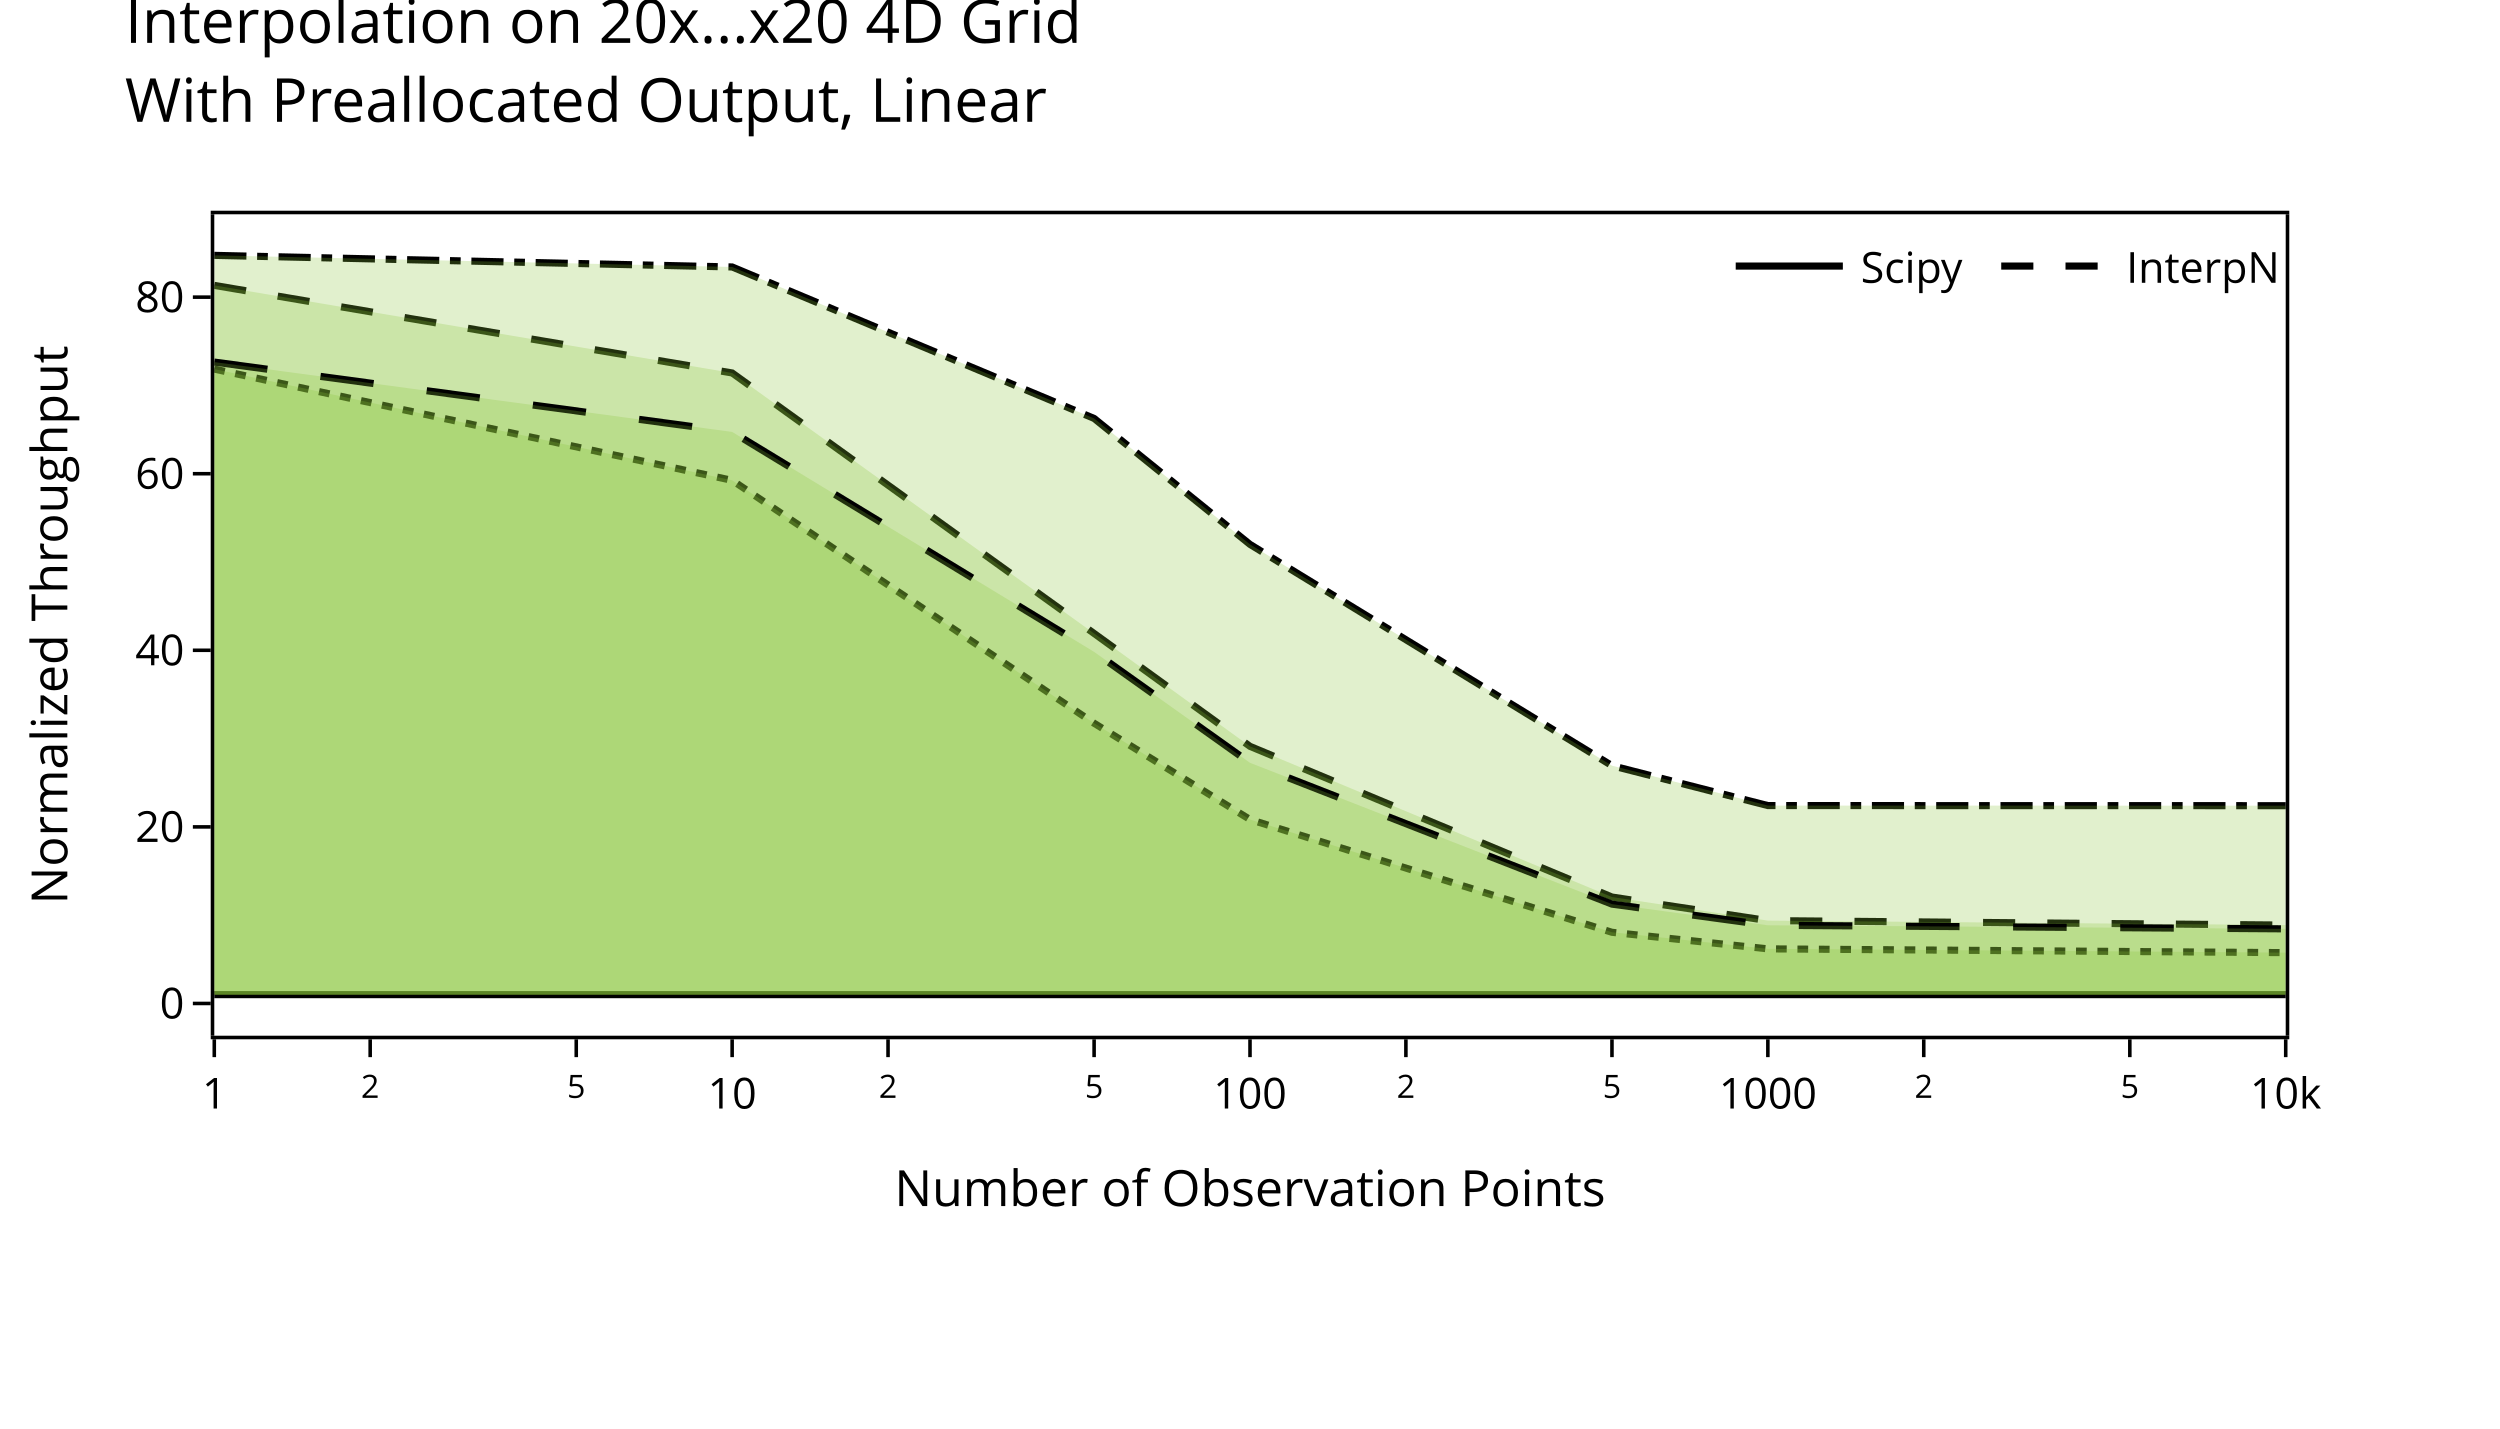
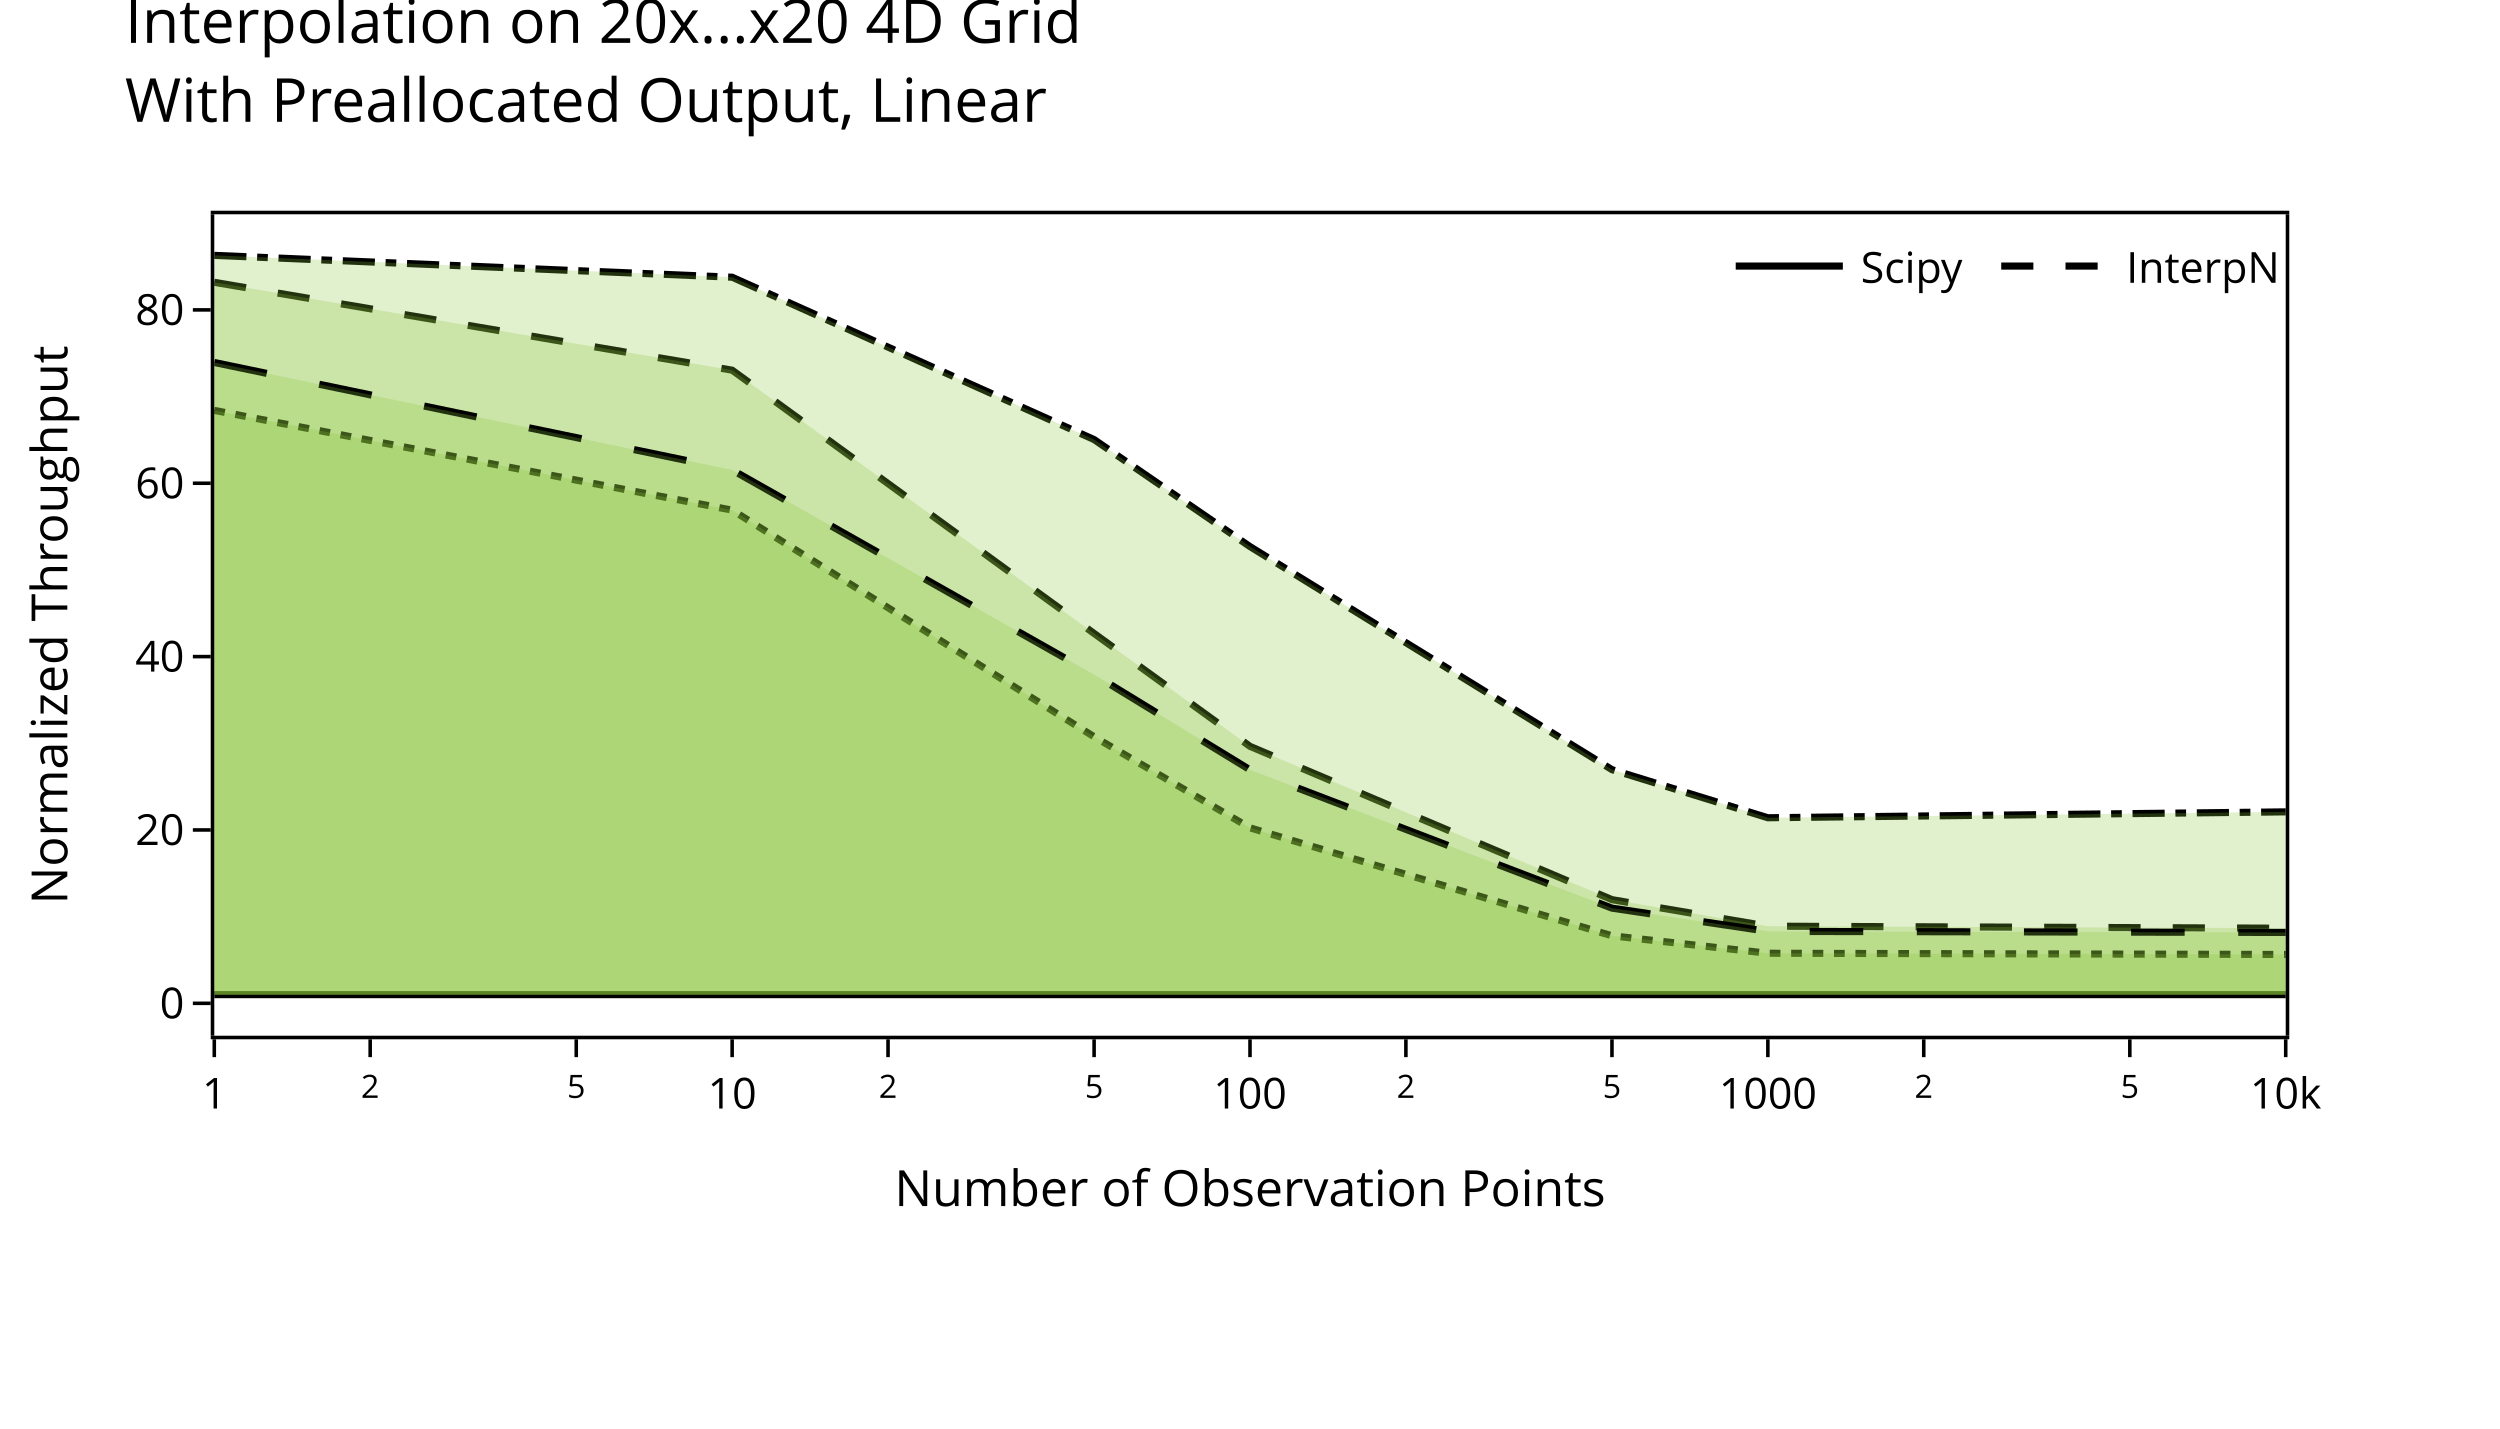
<svg xmlns="http://www.w3.org/2000/svg" class="main-svg" width="700" height="400" style="" viewBox="0 0 700 400">
  <rect x="0" y="0" width="700" height="400" style="fill: rgb(0, 0, 0); fill-opacity: 0;" />
-   <defs id="defs-6e006f">
+   <defs id="defs-593ff7">
    <g class="clips">
-       <clipPath id="clip6e006fxyplot" class="plotclip">
+       <clipPath id="clip593ff7xyplot" class="plotclip">
        <rect width="580" height="230" />
      </clipPath>
-       <clipPath class="axesclip" id="clip6e006fx">
+       <clipPath class="axesclip" id="clip593ff7x">
        <rect x="60" y="0" width="580" height="400" />
      </clipPath>
-       <clipPath class="axesclip" id="clip6e006fy">
+       <clipPath class="axesclip" id="clip593ff7y">
        <rect x="0" y="60" width="700" height="230" />
      </clipPath>
-       <clipPath class="axesclip" id="clip6e006fxy">
+       <clipPath class="axesclip" id="clip593ff7xy">
        <rect x="60" y="60" width="580" height="230" />
      </clipPath>
    </g>
    <g class="gradients" />
    <g class="patterns" />
  </defs>
  <g class="bglayer">
    <rect class="bg" x="60" y="60" width="580" height="230" style="fill: rgb(0, 0, 0); fill-opacity: 0; stroke-width: 0;" />
  </g>
  <g class="layer-below">
    <g class="imagelayer" />
    <g class="shapelayer" />
  </g>
  <g class="cartesianlayer">
    <g class="subplot xy">
      <g class="layer-subplot">
        <g class="shapelayer" />
        <g class="imagelayer" />
      </g>
      <g class="minor-gridlayer">
        <g class="x" />
        <g class="y" />
      </g>
      <g class="gridlayer">
        <g class="x" />
        <g class="y" />
      </g>
      <g class="zerolinelayer" />
      <g class="layer-between">
        <g class="shapelayer" />
        <g class="imagelayer" />
      </g>
      <path class="xlines-below" />
      <path class="ylines-below" />
      <g class="overlines-below" />
      <g class="xaxislayer-below" />
      <g class="yaxislayer-below" />
      <g class="overaxes-below" />
      <g class="overplot">
-         <g class="xy" transform="translate(60,60)" clip-path="url(#clip6e006fxyplot)">
+         <g class="xy" transform="translate(60,60)" clip-path="url(#clip593ff7xyplot)">
          <g class="scatterlayer mlayer">
-             <g class="trace scatter trace7b7eef" style="stroke-miterlimit: 2; opacity: 1;">
+             <g class="trace scatter trace454a56" style="stroke-miterlimit: 2; opacity: 1;">
              <g class="fills" />
              <g class="errorbars" />
              <g class="lines">
                <path class="js-line" d="M0,218.5L580,218.5" style="vector-effect: none; fill: none; stroke: rgb(0, 0, 0); stroke-opacity: 1; stroke-width: 2px; opacity: 1;" />
              </g>
              <g class="points" />
              <g class="text" />
            </g>
-             <g class="trace scatter tracebf49cd" style="stroke-miterlimit: 2; opacity: 1;">
-               <g class="fills" />
-               <g class="errorbars" />
-               <g class="lines">
-                 <path class="js-line" d="M0,19.91L145,44.43L246.35,117.37L290,148.98L391.35,191.17L435,197.77L580,199.02" style="vector-effect: none; fill: none; stroke: rgb(0, 0, 0); stroke-opacity: 1; stroke-dasharray: 9px, 9px; stroke-width: 2px; opacity: 1;" />
-               </g>
-               <g class="points" />
-               <g class="text" />
-             </g>
-             <g class="trace scatter trace0bd07e" style="stroke-miterlimit: 2; opacity: 1;">
+             <g class="trace scatter tracecf3992" style="stroke-miterlimit: 2; opacity: 1;">
+               <g class="fills" />
+               <g class="errorbars" />
+               <g class="lines">
+                 <path class="js-line" d="M0,19.05L145,43.65L246.35,117.37L290,148.98L391.35,191.9L435,199.33L580,199.9" style="vector-effect: none; fill: none; stroke: rgb(0, 0, 0); stroke-opacity: 1; stroke-dasharray: 9px, 9px; stroke-width: 2px; opacity: 1;" />
+               </g>
+               <g class="points" />
+               <g class="text" />
+             </g>
+             <g class="trace scatter trace2517bc" style="stroke-miterlimit: 2; opacity: 1;">
              <g class="fills">
                <g>
-                   <path class="js-fill" d="M0,19.91L145,44.43L246.35,117.37L290,148.98L391.35,191.17L435,197.77L580,199.02L580,218.5L435,218.5L0,218.5Z" style="fill: rgb(139, 196, 59); fill-opacity: 0.25; stroke-width: 0;" />
+                   <path class="js-fill" d="M0,19.05L145,43.65L246.35,117.37L290,148.98L391.35,191.9L435,199.33L580,199.9L580,218.5L435,218.5L0,218.5Z" style="fill: rgb(139, 196, 59); fill-opacity: 0.25; stroke-width: 0;" />
                </g>
              </g>
              <g class="errorbars" />
              <g class="lines">
-                 <path class="js-line" d="M0,19.91L145,44.43L246.35,117.37L290,148.98L391.35,191.17L435,197.77L580,199.02L580,218.5L435,218.5L0,218.5" style="vector-effect: none; fill: none; stroke: rgb(0, 204, 150); stroke-opacity: 1; stroke-width: 0px; opacity: 1;" />
-               </g>
-               <g class="points" />
-               <g class="text" />
-             </g>
-             <g class="trace scatter tracec8c705" style="stroke-miterlimit: 2; opacity: 1;">
-               <g class="fills" />
-               <g class="errorbars" />
-               <g class="lines">
-                 <path class="js-line" d="M0,43.35L145,74.5L246.35,142.51L290,169.47L391.35,201.04L435,205.68L580,206.74" style="vector-effect: none; fill: none; stroke: rgb(0, 0, 0); stroke-opacity: 1; stroke-dasharray: 3px, 3px; stroke-width: 2px; opacity: 1;" />
-               </g>
-               <g class="points" />
-               <g class="text" />
-             </g>
-             <g class="trace scatter tracebb32d5" style="stroke-miterlimit: 2; opacity: 1;">
+                 <path class="js-line" d="M0,19.05L145,43.65L246.35,117.37L290,148.98L391.35,191.9L435,199.33L580,199.9L580,218.5L435,218.5L0,218.5" style="vector-effect: none; fill: none; stroke: rgb(0, 204, 150); stroke-opacity: 1; stroke-width: 0px; opacity: 1;" />
+               </g>
+               <g class="points" />
+               <g class="text" />
+             </g>
+             <g class="trace scatter trace2ee576" style="stroke-miterlimit: 2; opacity: 1;">
+               <g class="fills" />
+               <g class="errorbars" />
+               <g class="lines">
+                 <path class="js-line" d="M0,54.91L145,82.84L246.35,146.3L290,171.8L391.35,202.02L435,206.91L580,207.25" style="vector-effect: none; fill: none; stroke: rgb(0, 0, 0); stroke-opacity: 1; stroke-dasharray: 3px, 3px; stroke-width: 2px; opacity: 1;" />
+               </g>
+               <g class="points" />
+               <g class="text" />
+             </g>
+             <g class="trace scatter traceae0af3" style="stroke-miterlimit: 2; opacity: 1;">
              <g class="fills">
                <g>
-                   <path class="js-fill" d="M0,43.35L145,74.5L246.35,142.51L290,169.47L391.35,201.04L435,205.68L580,206.74L580,218.5L435,218.5L0,218.5Z" style="fill: rgb(139, 196, 59); fill-opacity: 0.25; stroke-width: 0;" />
+                   <path class="js-fill" d="M0,54.91L145,82.84L246.35,146.3L290,171.8L391.35,202.02L435,206.91L580,207.25L580,218.5L435,218.5L0,218.5Z" style="fill: rgb(139, 196, 59); fill-opacity: 0.25; stroke-width: 0;" />
                </g>
              </g>
              <g class="errorbars" />
              <g class="lines">
-                 <path class="js-line" d="M0,43.35L145,74.5L246.35,142.51L290,169.47L391.35,201.04L435,205.68L580,206.74L580,218.5L435,218.5L0,218.5" style="vector-effect: none; fill: none; stroke: rgb(255, 161, 90); stroke-opacity: 1; stroke-width: 0px; opacity: 1;" />
-               </g>
-               <g class="points" />
-               <g class="text" />
-             </g>
-             <g class="trace scatter tracea61fbf" style="stroke-miterlimit: 2; opacity: 1;">
-               <g class="fills" />
-               <g class="errorbars" />
-               <g class="lines">
-                 <path class="js-line" d="M0,11.5L145,14.75L246.35,57.16L290,92.43L391.35,154.39L435,165.56L580,165.59" style="vector-effect: none; fill: none; stroke: rgb(0, 0, 0); stroke-opacity: 1; stroke-dasharray: 9px, 3px, 3px, 3px; stroke-width: 2px; opacity: 1;" />
-               </g>
-               <g class="points" />
-               <g class="text" />
-             </g>
-             <g class="trace scatter trace0e20db" style="stroke-miterlimit: 2; opacity: 1;">
+                 <path class="js-line" d="M0,54.91L145,82.84L246.35,146.3L290,171.8L391.35,202.02L435,206.91L580,207.25L580,218.5L435,218.5L0,218.5" style="vector-effect: none; fill: none; stroke: rgb(255, 161, 90); stroke-opacity: 1; stroke-width: 0px; opacity: 1;" />
+               </g>
+               <g class="points" />
+               <g class="text" />
+             </g>
+             <g class="trace scatter tracebaf8c0" style="stroke-miterlimit: 2; opacity: 1;">
+               <g class="fills" />
+               <g class="errorbars" />
+               <g class="lines">
+                 <path class="js-line" d="M0,11.5L145,17.62L246.35,63.08L290,93.05L391.35,155.5L435,168.97L580,167.32" style="vector-effect: none; fill: none; stroke: rgb(0, 0, 0); stroke-opacity: 1; stroke-dasharray: 9px, 3px, 3px, 3px; stroke-width: 2px; opacity: 1;" />
+               </g>
+               <g class="points" />
+               <g class="text" />
+             </g>
+             <g class="trace scatter trace9c2e52" style="stroke-miterlimit: 2; opacity: 1;">
              <g class="fills">
                <g>
-                   <path class="js-fill" d="M0,11.5L145,14.75L246.35,57.16L290,92.43L391.35,154.39L435,165.56L580,165.59L580,218.5L435,218.5L0,218.5Z" style="fill: rgb(139, 196, 59); fill-opacity: 0.25; stroke-width: 0;" />
+                   <path class="js-fill" d="M0,11.5L145,17.62L246.35,63.08L290,93.05L391.35,155.5L435,168.97L580,167.32L580,218.5L435,218.5L0,218.5Z" style="fill: rgb(139, 196, 59); fill-opacity: 0.25; stroke-width: 0;" />
                </g>
              </g>
              <g class="errorbars" />
              <g class="lines">
-                 <path class="js-line" d="M0,11.5L145,14.75L246.35,57.16L290,92.43L391.35,154.39L435,165.56L580,165.59L580,218.5L435,218.5L0,218.5" style="vector-effect: none; fill: none; stroke: rgb(255, 102, 146); stroke-opacity: 1; stroke-width: 0px; opacity: 1;" />
-               </g>
-               <g class="points" />
-               <g class="text" />
-             </g>
-             <g class="trace scatter traced8d90c" style="stroke-miterlimit: 2; opacity: 1;">
-               <g class="fills" />
-               <g class="errorbars" />
-               <g class="lines">
-                 <path class="js-line" d="M0,41.38L145,60.94L246.35,122.53L290,153.59L391.35,193.16L435,199.08L580,200.08" style="vector-effect: none; fill: none; stroke: rgb(0, 0, 0); stroke-opacity: 1; stroke-dasharray: 15px, 15px; stroke-width: 2px; opacity: 1;" />
-               </g>
-               <g class="points" />
-               <g class="text" />
-             </g>
-             <g class="trace scatter trace1b6670" style="stroke-miterlimit: 2; opacity: 1;">
+                 <path class="js-line" d="M0,11.5L145,17.62L246.35,63.08L290,93.05L391.35,155.5L435,168.97L580,167.32L580,218.5L435,218.5L0,218.5" style="vector-effect: none; fill: none; stroke: rgb(255, 102, 146); stroke-opacity: 1; stroke-width: 0px; opacity: 1;" />
+               </g>
+               <g class="points" />
+               <g class="text" />
+             </g>
+             <g class="trace scatter trace2965f2" style="stroke-miterlimit: 2; opacity: 1;">
+               <g class="fills" />
+               <g class="errorbars" />
+               <g class="lines">
+                 <path class="js-line" d="M0,41.5L145,71.59L246.35,128.89L290,155.55L391.35,194.28L435,200.79L580,201.09" style="vector-effect: none; fill: none; stroke: rgb(0, 0, 0); stroke-opacity: 1; stroke-dasharray: 15px, 15px; stroke-width: 2px; opacity: 1;" />
+               </g>
+               <g class="points" />
+               <g class="text" />
+             </g>
+             <g class="trace scatter tracea7013f" style="stroke-miterlimit: 2; opacity: 1;">
              <g class="fills">
                <g>
-                   <path class="js-fill" d="M0,41.38L145,60.94L246.35,122.53L290,153.59L391.35,193.16L435,199.08L580,200.08L580,218.5L435,218.5L0,218.5Z" style="fill: rgb(139, 196, 59); fill-opacity: 0.25; stroke-width: 0;" />
+                   <path class="js-fill" d="M0,41.5L145,71.59L246.35,128.89L290,155.55L391.35,194.28L435,200.79L580,201.09L580,218.5L435,218.5L0,218.5Z" style="fill: rgb(139, 196, 59); fill-opacity: 0.25; stroke-width: 0;" />
                </g>
              </g>
              <g class="errorbars" />
              <g class="lines">
-                 <path class="js-line" d="M0,41.38L145,60.94L246.35,122.53L290,153.59L391.35,193.16L435,199.08L580,200.08L580,218.5L435,218.5L0,218.5" style="vector-effect: none; fill: none; stroke: rgb(255, 151, 255); stroke-opacity: 1; stroke-width: 0px; opacity: 1;" />
+                 <path class="js-line" d="M0,41.5L145,71.59L246.35,128.89L290,155.55L391.35,194.28L435,200.79L580,201.09L580,218.5L435,218.5L0,218.5" style="vector-effect: none; fill: none; stroke: rgb(255, 151, 255); stroke-opacity: 1; stroke-width: 0px; opacity: 1;" />
              </g>
              <g class="points" />
              <g class="text" />
            </g>
          </g>
        </g>
      </g>
      <path class="xlines-above crisp" d="M59,290.5H641M59,59.5H641" style="fill: none; stroke-width: 1px; stroke: rgb(0, 0, 0); stroke-opacity: 1;" />
      <path class="ylines-above crisp" d="M59.5,60V290M640.5,60V290" style="fill: none; stroke-width: 1px; stroke: rgb(0, 0, 0); stroke-opacity: 1;" />
      <g class="overlines-above" />
      <g class="xaxislayer-above">
        <path class="xtick ticks crisp" d="M0,291v5" transform="translate(60,0)" style="stroke: rgb(0, 0, 0); stroke-opacity: 1; stroke-width: 1px;" />
        <path class="xtick ticks crisp" d="M0,291v5" transform="translate(103.65,0)" style="stroke: rgb(0, 0, 0); stroke-opacity: 1; stroke-width: 1px;" />
        <path class="xtick ticks crisp" d="M0,291v5" transform="translate(161.35,0)" style="stroke: rgb(0, 0, 0); stroke-opacity: 1; stroke-width: 1px;" />
        <path class="xtick ticks crisp" d="M0,291v5" transform="translate(205,0)" style="stroke: rgb(0, 0, 0); stroke-opacity: 1; stroke-width: 1px;" />
        <path class="xtick ticks crisp" d="M0,291v5" transform="translate(248.65,0)" style="stroke: rgb(0, 0, 0); stroke-opacity: 1; stroke-width: 1px;" />
        <path class="xtick ticks crisp" d="M0,291v5" transform="translate(306.35,0)" style="stroke: rgb(0, 0, 0); stroke-opacity: 1; stroke-width: 1px;" />
        <path class="xtick ticks crisp" d="M0,291v5" transform="translate(350,0)" style="stroke: rgb(0, 0, 0); stroke-opacity: 1; stroke-width: 1px;" />
        <path class="xtick ticks crisp" d="M0,291v5" transform="translate(393.65,0)" style="stroke: rgb(0, 0, 0); stroke-opacity: 1; stroke-width: 1px;" />
        <path class="xtick ticks crisp" d="M0,291v5" transform="translate(451.35,0)" style="stroke: rgb(0, 0, 0); stroke-opacity: 1; stroke-width: 1px;" />
        <path class="xtick ticks crisp" d="M0,291v5" transform="translate(495,0)" style="stroke: rgb(0, 0, 0); stroke-opacity: 1; stroke-width: 1px;" />
        <path class="xtick ticks crisp" d="M0,291v5" transform="translate(538.65,0)" style="stroke: rgb(0, 0, 0); stroke-opacity: 1; stroke-width: 1px;" />
        <path class="xtick ticks crisp" d="M0,291v5" transform="translate(596.35,0)" style="stroke: rgb(0, 0, 0); stroke-opacity: 1; stroke-width: 1px;" />
        <path class="xtick ticks crisp" d="M0,291v5" transform="translate(640,0)" style="stroke: rgb(0, 0, 0); stroke-opacity: 1; stroke-width: 1px;" />
        <g class="xtick">
          <text text-anchor="middle" x="0" y="310.4" transform="translate(60,0)" style="font-family: 'Open Sans', verdana, arial, sans-serif; font-size: 12px; fill: rgb(0, 0, 0); fill-opacity: 1; white-space: pre; opacity: 1;">1</text>
        </g>
        <g class="xtick">
          <text text-anchor="middle" x="0" y="307.4" style="font-family: 'Open Sans', verdana, arial, sans-serif; font-size: 9px; fill: rgb(0, 0, 0); fill-opacity: 1; white-space: pre; opacity: 1;" transform="translate(103.65,0)">2</text>
        </g>
        <g class="xtick">
          <text text-anchor="middle" x="0" y="307.4" style="font-family: 'Open Sans', verdana, arial, sans-serif; font-size: 9px; fill: rgb(0, 0, 0); fill-opacity: 1; white-space: pre; opacity: 1;" transform="translate(161.35,0)">5</text>
        </g>
        <g class="xtick">
          <text text-anchor="middle" x="0" y="310.4" style="font-family: 'Open Sans', verdana, arial, sans-serif; font-size: 12px; fill: rgb(0, 0, 0); fill-opacity: 1; white-space: pre; opacity: 1;" transform="translate(205,0)">10</text>
        </g>
        <g class="xtick">
          <text text-anchor="middle" x="0" y="307.4" style="font-family: 'Open Sans', verdana, arial, sans-serif; font-size: 9px; fill: rgb(0, 0, 0); fill-opacity: 1; white-space: pre; opacity: 1;" transform="translate(248.65,0)">2</text>
        </g>
        <g class="xtick">
          <text text-anchor="middle" x="0" y="307.4" style="font-family: 'Open Sans', verdana, arial, sans-serif; font-size: 9px; fill: rgb(0, 0, 0); fill-opacity: 1; white-space: pre; opacity: 1;" transform="translate(306.35,0)">5</text>
        </g>
        <g class="xtick">
          <text text-anchor="middle" x="0" y="310.4" style="font-family: 'Open Sans', verdana, arial, sans-serif; font-size: 12px; fill: rgb(0, 0, 0); fill-opacity: 1; white-space: pre; opacity: 1;" transform="translate(350,0)">100</text>
        </g>
        <g class="xtick">
          <text text-anchor="middle" x="0" y="307.4" style="font-family: 'Open Sans', verdana, arial, sans-serif; font-size: 9px; fill: rgb(0, 0, 0); fill-opacity: 1; white-space: pre; opacity: 1;" transform="translate(393.65,0)">2</text>
        </g>
        <g class="xtick">
          <text text-anchor="middle" x="0" y="307.4" style="font-family: 'Open Sans', verdana, arial, sans-serif; font-size: 9px; fill: rgb(0, 0, 0); fill-opacity: 1; white-space: pre; opacity: 1;" transform="translate(451.35,0)">5</text>
        </g>
        <g class="xtick">
          <text text-anchor="middle" x="0" y="310.4" style="font-family: 'Open Sans', verdana, arial, sans-serif; font-size: 12px; fill: rgb(0, 0, 0); fill-opacity: 1; white-space: pre; opacity: 1;" transform="translate(495,0)">1000</text>
        </g>
        <g class="xtick">
          <text text-anchor="middle" x="0" y="307.4" style="font-family: 'Open Sans', verdana, arial, sans-serif; font-size: 9px; fill: rgb(0, 0, 0); fill-opacity: 1; white-space: pre; opacity: 1;" transform="translate(538.65,0)">2</text>
        </g>
        <g class="xtick">
          <text text-anchor="middle" x="0" y="307.4" style="font-family: 'Open Sans', verdana, arial, sans-serif; font-size: 9px; fill: rgb(0, 0, 0); fill-opacity: 1; white-space: pre; opacity: 1;" transform="translate(596.35,0)">5</text>
        </g>
        <g class="xtick">
          <text text-anchor="middle" x="0" y="310.4" style="font-family: 'Open Sans', verdana, arial, sans-serif; font-size: 12px; fill: rgb(0, 0, 0); fill-opacity: 1; white-space: pre; opacity: 1;" transform="translate(640,0)">10k</text>
        </g>
      </g>
      <g class="yaxislayer-above">
-         <path class="ytick ticks crisp" d="M59,0h-5" transform="translate(0,280.97)" style="stroke: rgb(0, 0, 0); stroke-opacity: 1; stroke-width: 1px;" />
-         <path class="ytick ticks crisp" d="M59,0h-5" transform="translate(0,231.53)" style="stroke: rgb(0, 0, 0); stroke-opacity: 1; stroke-width: 1px;" />
-         <path class="ytick ticks crisp" d="M59,0h-5" transform="translate(0,182.08)" style="stroke: rgb(0, 0, 0); stroke-opacity: 1; stroke-width: 1px;" />
-         <path class="ytick ticks crisp" d="M59,0h-5" transform="translate(0,132.64)" style="stroke: rgb(0, 0, 0); stroke-opacity: 1; stroke-width: 1px;" />
-         <path class="ytick ticks crisp" d="M59,0h-5" transform="translate(0,83.2)" style="stroke: rgb(0, 0, 0); stroke-opacity: 1; stroke-width: 1px;" />
-         <g class="ytick">
-           <text text-anchor="end" x="51.6" y="4.2" transform="translate(0,280.97)" style="font-family: 'Open Sans', verdana, arial, sans-serif; font-size: 12px; fill: rgb(0, 0, 0); fill-opacity: 1; white-space: pre; opacity: 1;">0</text>
-         </g>
-         <g class="ytick">
-           <text text-anchor="end" x="51.6" y="4.2" style="font-family: 'Open Sans', verdana, arial, sans-serif; font-size: 12px; fill: rgb(0, 0, 0); fill-opacity: 1; white-space: pre; opacity: 1;" transform="translate(0,231.53)">20</text>
-         </g>
-         <g class="ytick">
-           <text text-anchor="end" x="51.6" y="4.2" style="font-family: 'Open Sans', verdana, arial, sans-serif; font-size: 12px; fill: rgb(0, 0, 0); fill-opacity: 1; white-space: pre; opacity: 1;" transform="translate(0,182.08)">40</text>
-         </g>
-         <g class="ytick">
-           <text text-anchor="end" x="51.6" y="4.2" style="font-family: 'Open Sans', verdana, arial, sans-serif; font-size: 12px; fill: rgb(0, 0, 0); fill-opacity: 1; white-space: pre; opacity: 1;" transform="translate(0,132.64)">60</text>
-         </g>
-         <g class="ytick">
-           <text text-anchor="end" x="51.6" y="4.2" style="font-family: 'Open Sans', verdana, arial, sans-serif; font-size: 12px; fill: rgb(0, 0, 0); fill-opacity: 1; white-space: pre; opacity: 1;" transform="translate(0,83.2)">80</text>
+         <path class="ytick ticks crisp" d="M59,0h-5" transform="translate(0,280.93)" style="stroke: rgb(0, 0, 0); stroke-opacity: 1; stroke-width: 1px;" />
+         <path class="ytick ticks crisp" d="M59,0h-5" transform="translate(0,232.39)" style="stroke: rgb(0, 0, 0); stroke-opacity: 1; stroke-width: 1px;" />
+         <path class="ytick ticks crisp" d="M59,0h-5" transform="translate(0,183.85)" style="stroke: rgb(0, 0, 0); stroke-opacity: 1; stroke-width: 1px;" />
+         <path class="ytick ticks crisp" d="M59,0h-5" transform="translate(0,135.31)" style="stroke: rgb(0, 0, 0); stroke-opacity: 1; stroke-width: 1px;" />
+         <path class="ytick ticks crisp" d="M59,0h-5" transform="translate(0,86.77)" style="stroke: rgb(0, 0, 0); stroke-opacity: 1; stroke-width: 1px;" />
+         <g class="ytick">
+           <text text-anchor="end" x="51.6" y="4.2" transform="translate(0,280.93)" style="font-family: 'Open Sans', verdana, arial, sans-serif; font-size: 12px; fill: rgb(0, 0, 0); fill-opacity: 1; white-space: pre; opacity: 1;">0</text>
+         </g>
+         <g class="ytick">
+           <text text-anchor="end" x="51.6" y="4.2" style="font-family: 'Open Sans', verdana, arial, sans-serif; font-size: 12px; fill: rgb(0, 0, 0); fill-opacity: 1; white-space: pre; opacity: 1;" transform="translate(0,232.39)">20</text>
+         </g>
+         <g class="ytick">
+           <text text-anchor="end" x="51.6" y="4.2" style="font-family: 'Open Sans', verdana, arial, sans-serif; font-size: 12px; fill: rgb(0, 0, 0); fill-opacity: 1; white-space: pre; opacity: 1;" transform="translate(0,183.85)">40</text>
+         </g>
+         <g class="ytick">
+           <text text-anchor="end" x="51.6" y="4.2" style="font-family: 'Open Sans', verdana, arial, sans-serif; font-size: 12px; fill: rgb(0, 0, 0); fill-opacity: 1; white-space: pre; opacity: 1;" transform="translate(0,135.31)">60</text>
+         </g>
+         <g class="ytick">
+           <text text-anchor="end" x="51.6" y="4.2" style="font-family: 'Open Sans', verdana, arial, sans-serif; font-size: 12px; fill: rgb(0, 0, 0); fill-opacity: 1; white-space: pre; opacity: 1;" transform="translate(0,86.77)">80</text>
        </g>
      </g>
      <g class="overaxes-above" />
    </g>
  </g>
  <g class="polarlayer" />
  <g class="smithlayer" />
  <g class="ternarylayer" />
  <g class="geolayer" />
  <g class="funnelarealayer" />
  <g class="pielayer" />
  <g class="iciclelayer" />
  <g class="treemaplayer" />
  <g class="sunburstlayer" />
  <g class="glimages" />
-   <defs id="topdefs-6e006f">
+   <defs id="topdefs-593ff7">
    <g class="clips" />
-     <clipPath id="legend6e006f">
+     <clipPath id="legend593ff7">
      <rect width="159" height="29" x="0" y="0" />
    </clipPath>
  </defs>
  <g class="layer-above">
    <g class="imagelayer" />
    <g class="shapelayer" />
  </g>
  <g class="infolayer">
    <g class="legend" pointer-events="all" transform="translate(481,60)">
      <rect class="bg" shape-rendering="crispEdges" style="stroke: rgb(68, 68, 68); stroke-opacity: 1; fill: rgb(0, 0, 0); fill-opacity: 0; stroke-width: 0px;" width="159" height="29" x="0" y="0" />
-       <g class="scrollbox" transform="" clip-path="url(#legend6e006f)">
+       <g class="scrollbox" transform="" clip-path="url(#legend593ff7)">
        <g class="groups">
          <g class="traces" transform="translate(0,14.5)" style="opacity: 1;">
            <text class="legendtext" text-anchor="start" x="40" y="4.68" style="font-family: 'Open Sans', verdana, arial, sans-serif; font-size: 12px; fill: rgb(0, 0, 0); fill-opacity: 1; white-space: pre;">Scipy</text>
            <g class="layers" style="opacity: 1;">
              <g class="legendfill" />
              <g class="legendlines">
                <path class="js-line" d="M5,0h30" style="fill: none; stroke: rgb(0, 0, 0); stroke-opacity: 1; stroke-width: 2px;" />
              </g>
              <g class="legendsymbols">
                <g class="legendpoints" />
              </g>
            </g>
            <rect class="legendtoggle" x="0" y="-9.5" width="71.844" height="19" style="fill: rgb(0, 0, 0); fill-opacity: 0;" />
          </g>
          <g class="traces" transform="translate(74.34375,14.5)" style="opacity: 1;">
            <text class="legendtext" text-anchor="start" x="40" y="4.68" style="font-family: 'Open Sans', verdana, arial, sans-serif; font-size: 12px; fill: rgb(0, 0, 0); fill-opacity: 1; white-space: pre;">InterpN</text>
            <g class="layers" style="opacity: 1;">
              <g class="legendfill" />
              <g class="legendlines">
                <path class="js-line" d="M5,0h30" style="fill: none; stroke: rgb(0, 0, 0); stroke-opacity: 1; stroke-dasharray: 9px, 9px; stroke-width: 2px;" />
              </g>
              <g class="legendsymbols">
                <g class="legendpoints" />
              </g>
            </g>
            <rect class="legendtoggle" x="0" y="-9.5" width="81.859" height="19" style="fill: rgb(0, 0, 0); fill-opacity: 0;" />
          </g>
        </g>
      </g>
      <rect class="scrollbar" rx="20" ry="3" width="0" height="0" style="fill: rgb(128, 139, 164); fill-opacity: 1;" x="0" y="0" />
    </g>
    <g class="g-gtitle">
      <text class="gtitle" x="35" y="12" text-anchor="start" dy="0.7em" style="opacity: 1; font-family: 'Open Sans', verdana, arial, sans-serif; font-size: 17px; fill: rgb(0, 0, 0); fill-opacity: 1; white-space: pre;">
        <tspan class="line" dy="0em" x="35" y="12">Interpolation on 20x...x20 4D Grid</tspan>
        <tspan class="line" dy="1.3em" x="35" y="12">With Preallocated Output, Linear</tspan>
      </text>
    </g>
    <g class="g-xtitle">
      <text class="xtitle" x="350" y="337.706" text-anchor="middle" style="opacity: 1; font-family: 'Open Sans', verdana, arial, sans-serif; font-size: 14px; fill: rgb(0, 0, 0); fill-opacity: 1; white-space: pre;">Number of Observation Points</text>
    </g>
    <g class="g-ytitle">
      <text class="ytitle" transform="rotate(-90,18.85,175)" x="18.85" y="175" text-anchor="middle" style="opacity: 1; font-family: 'Open Sans', verdana, arial, sans-serif; font-size: 14px; fill: rgb(0, 0, 0); fill-opacity: 1; white-space: pre;">Normalized Throughput</text>
    </g>
  </g>
</svg>
